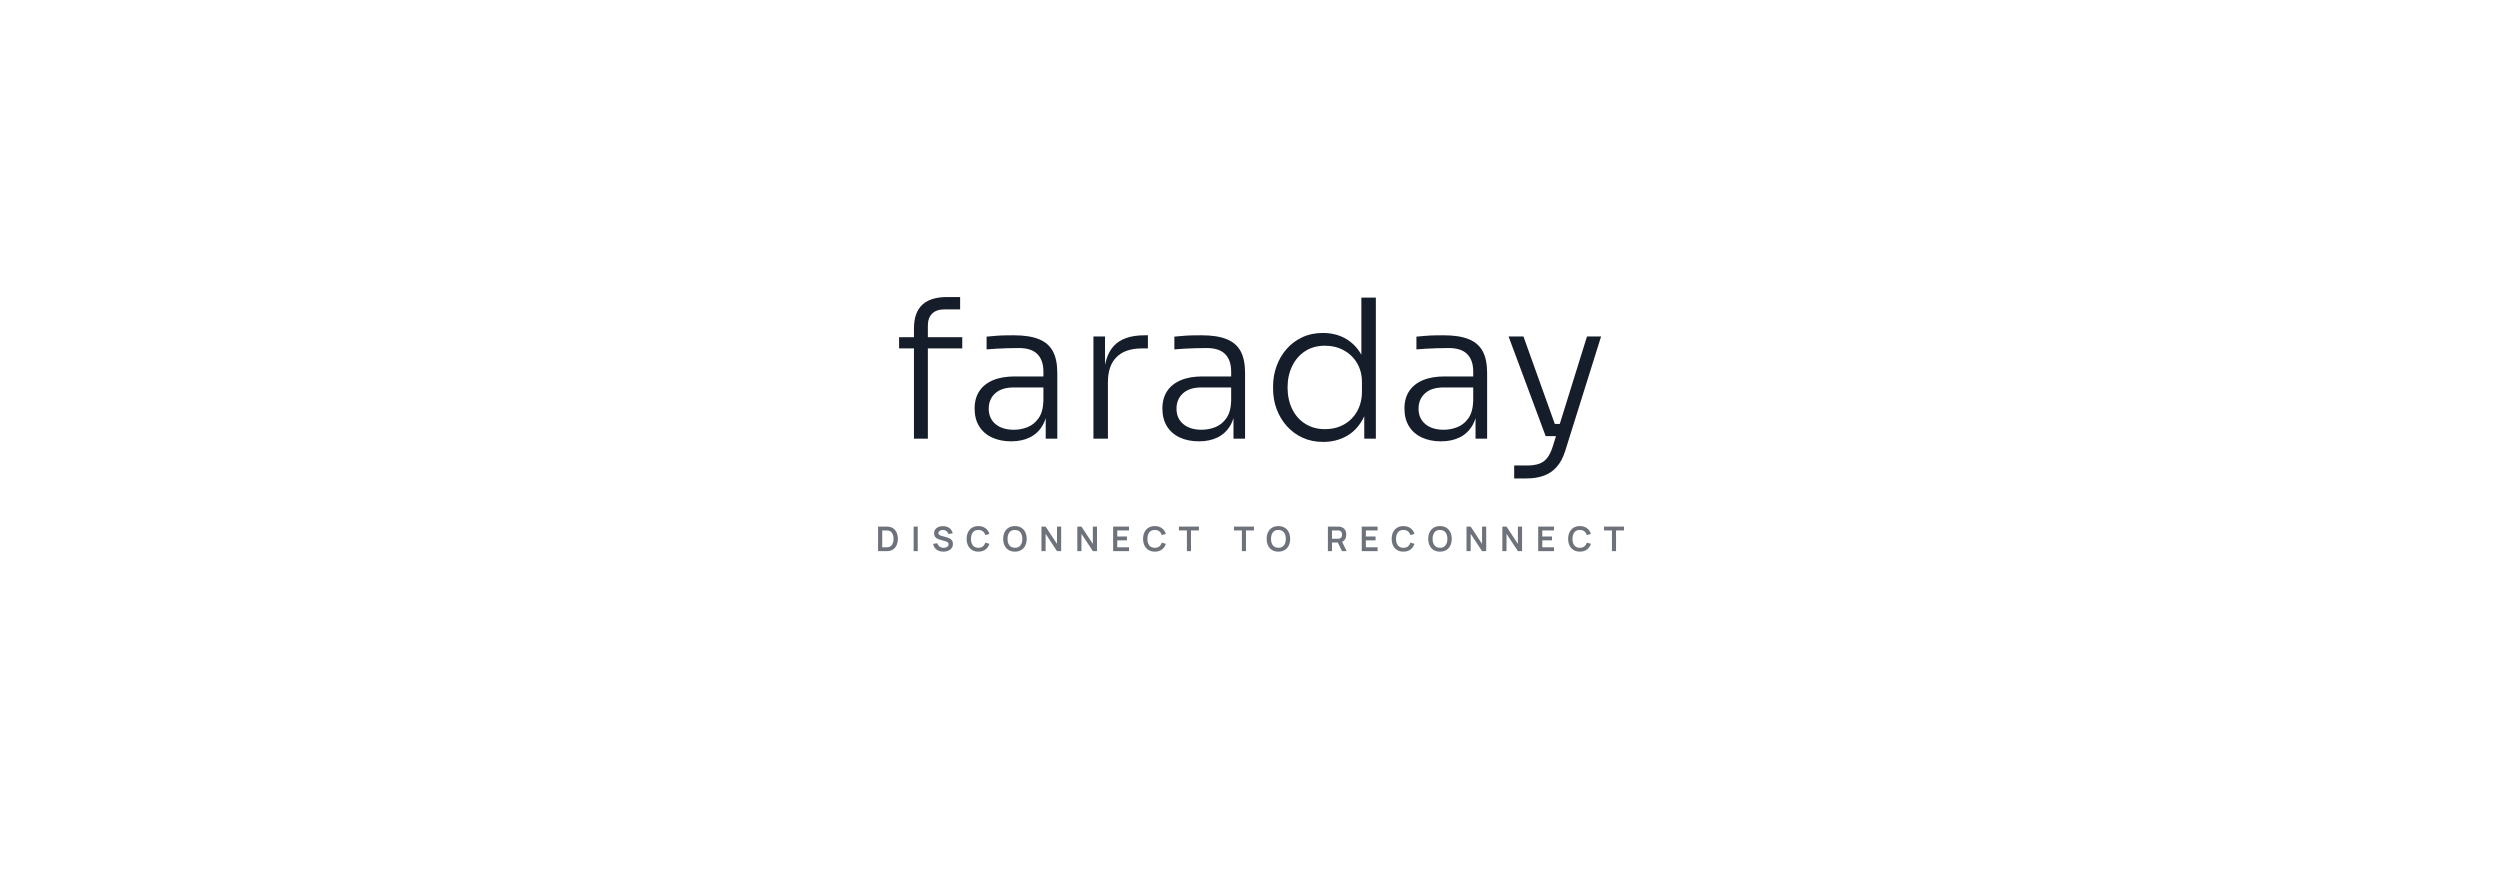
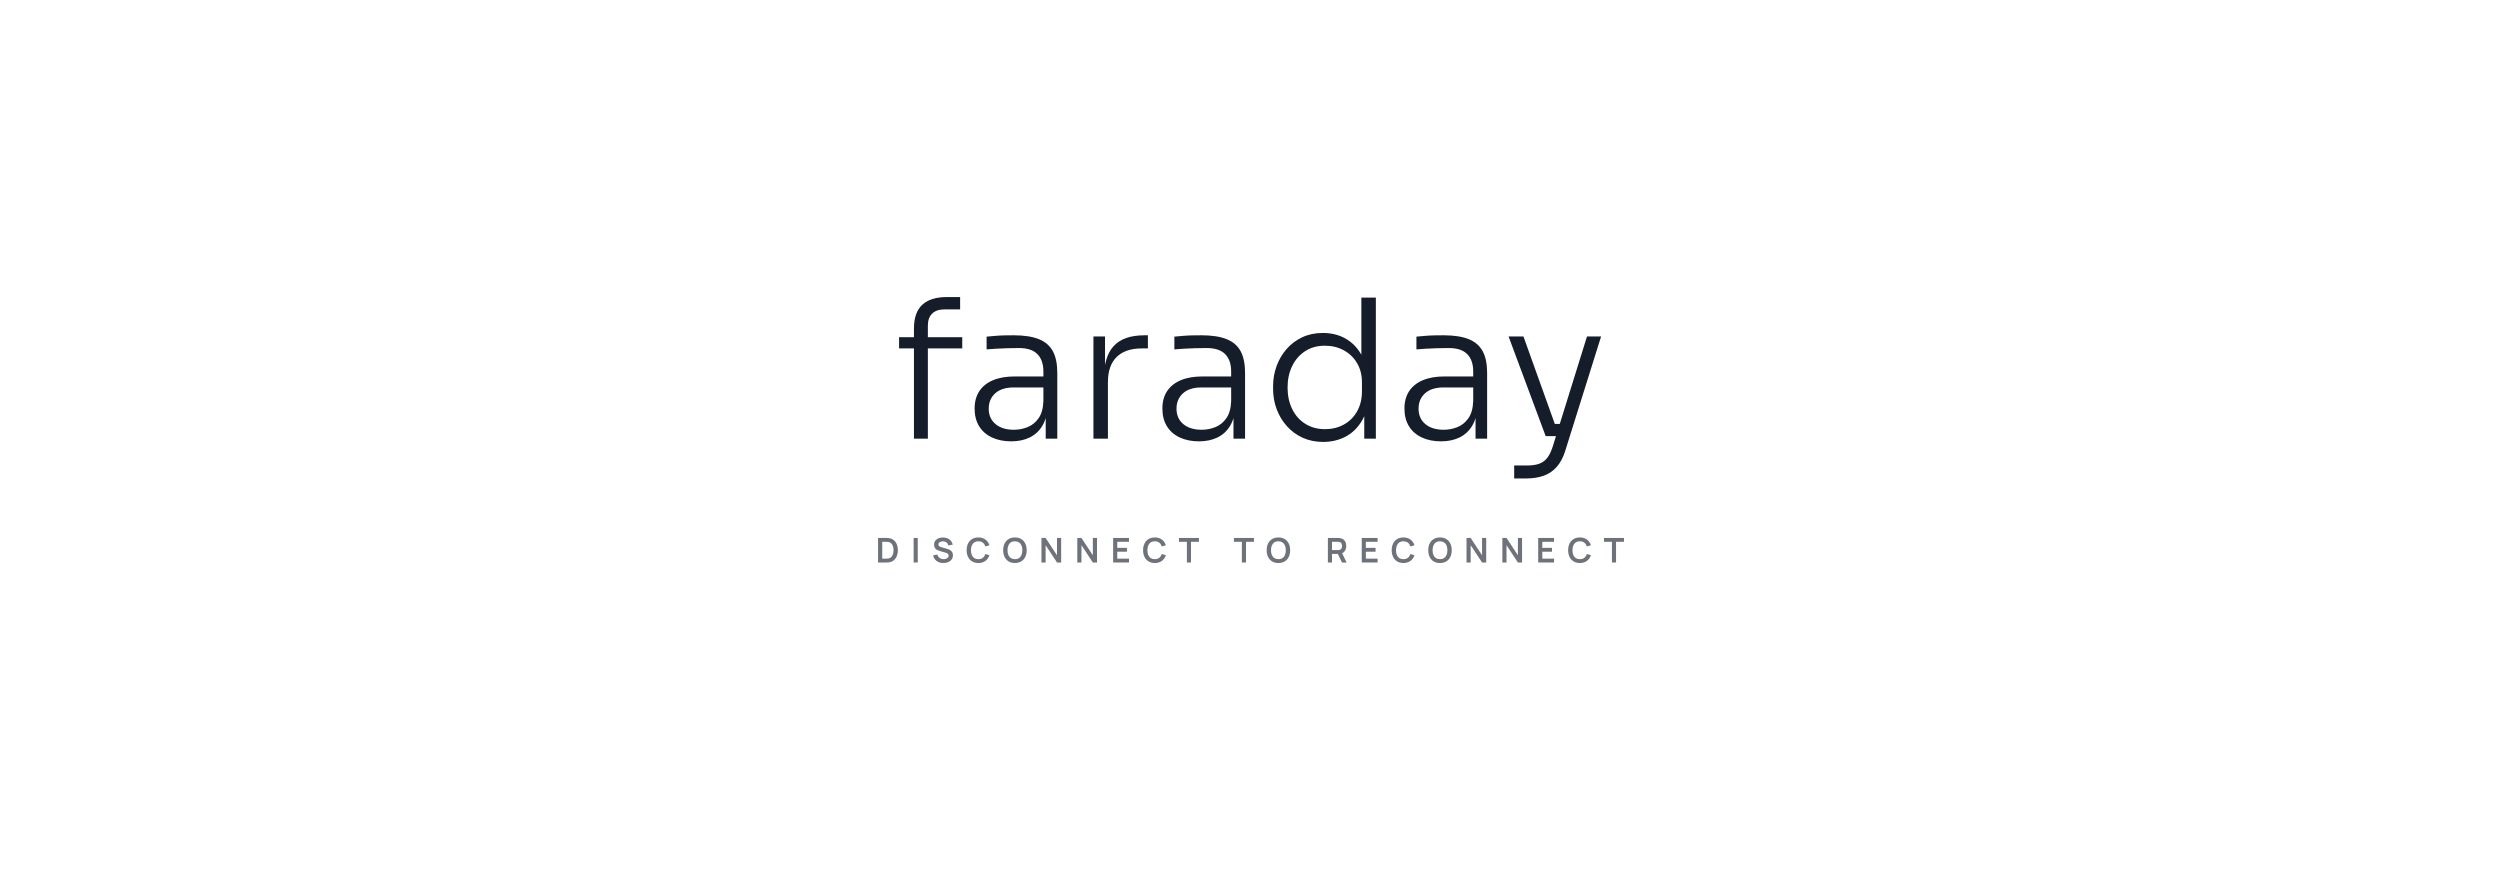
<svg xmlns="http://www.w3.org/2000/svg" width="2200" height="780" viewBox="0 0 2200 780" fill="none">
  <path d="M816.52 386L804.28 386L804.28 289.10Q804.28 274.99 811.60 268.19Q818.90 261.39 833.52 261.39L833.52 261.39L844.91 261.39L844.91 272.27L831.14 272.27Q824.00 272.27 820.26 276.01Q816.52 279.75 816.52 286.55L816.52 286.55L816.52 386ZM846.78 306.61L791.20 306.61L791.20 296.75L846.78 296.75L846.78 306.61Z" fill="#151D2A" opacity="1" />
  <path d="M930.42 386L920.23 386L920.23 358.97L918.19 358.97L918.19 327.01Q918.19 316.98 912.91 311.63Q907.64 306.27 896.60 306.27L896.60 306.27Q891.50 306.27 886.31 306.44Q881.13 306.61 876.45 306.87Q871.77 307.12 868.21 307.46L868.21 307.46L868.21 296.24Q871.95 295.90 875.86 295.56Q879.76 295.22 883.93 295.13Q888.10 295.05 892.00 295.05L892.00 295.05Q905.77 295.05 914.19 298.45Q922.61 301.85 926.51 309.07Q930.42 316.30 930.42 328.20L930.42 328.20L930.42 386ZM889.79 388.38L889.79 388.38Q880.27 388.38 872.97 384.98Q865.65 381.58 861.66 375.12Q857.66 368.66 857.66 359.48L857.66 359.48Q857.66 350.47 861.83 344.18Q866.00 337.89 873.90 334.57Q881.81 331.26 893.02 331.26L893.02 331.26L919.38 331.26L919.38 340.95L892.17 340.95Q881.47 340.95 875.77 346.13Q870.08 351.32 870.08 359.65L870.08 359.65Q870.08 368.15 876.02 373.17Q881.98 378.18 892.17 378.18L892.17 378.18Q898.47 378.18 904.25 375.88Q910.02 373.59 913.93 368.06Q917.85 362.54 918.19 352.85L918.19 352.85L921.92 358.12Q921.25 368.15 917.16 374.87Q913.09 381.58 906.12 384.98Q899.14 388.38 889.79 388.38Z" fill="#151D2A" opacity="1" />
  <path d="M974.97 386L962.22 386L962.22 296.07L972.42 296.07L972.42 333.64L971.39 333.64Q971.39 313.92 980.07 304.49Q988.74 295.05 1007.26 295.05L1007.26 295.05L1010.15 295.05L1010.15 306.61L1004.88 306.61Q990.26 306.61 982.62 314.18Q974.97 321.74 974.97 336.36L974.97 336.36L974.97 386Z" fill="#151D2A" opacity="1" />
  <path d="M1095.66 386L1085.46 386L1085.46 358.97L1083.42 358.97L1083.42 327.01Q1083.42 316.98 1078.15 311.63Q1072.88 306.27 1061.84 306.27L1061.84 306.27Q1056.74 306.27 1051.55 306.44Q1046.37 306.61 1041.69 306.87Q1037.02 307.12 1033.44 307.46L1033.44 307.46L1033.44 296.24Q1037.18 295.90 1041.10 295.56Q1045.01 295.22 1049.17 295.13Q1053.34 295.05 1057.25 295.05L1057.25 295.05Q1071.02 295.05 1079.43 298.45Q1087.85 301.85 1091.76 309.07Q1095.66 316.30 1095.66 328.20L1095.66 328.20L1095.66 386ZM1055.04 388.38L1055.04 388.38Q1045.52 388.38 1038.20 384.98Q1030.89 381.58 1026.90 375.12Q1022.90 368.66 1022.90 359.48L1022.90 359.48Q1022.90 350.47 1027.07 344.18Q1031.24 337.89 1039.14 334.57Q1047.05 331.26 1058.27 331.26L1058.27 331.26L1084.62 331.26L1084.62 340.95L1057.41 340.95Q1046.70 340.95 1041.01 346.13Q1035.32 351.32 1035.32 359.65L1035.32 359.65Q1035.32 368.15 1041.27 373.17Q1047.21 378.18 1057.41 378.18L1057.41 378.18Q1063.70 378.18 1069.49 375.88Q1075.27 373.59 1079.17 368.06Q1083.09 362.54 1083.42 352.85L1083.42 352.85L1087.16 358.12Q1086.49 368.15 1082.40 374.87Q1078.33 381.58 1071.36 384.98Q1064.38 388.38 1055.04 388.38Z" fill="#151D2A" opacity="1" />
  <path d="M1164.35 388.89L1164.35 388.89Q1154.48 388.89 1146.41 385.24Q1138.33 381.58 1132.47 375.04Q1126.61 368.49 1123.46 360.07Q1120.31 351.66 1120.31 342.14L1120.31 342.14L1120.31 339.76Q1120.31 330.58 1123.38 322.16Q1126.43 313.75 1132.13 307.20Q1137.82 300.66 1145.90 296.83Q1153.97 293.01 1164.00 293.01L1164.00 293.01Q1175.39 293.01 1184.06 297.94Q1192.73 302.87 1198.00 312.13Q1203.27 321.40 1203.62 334.83L1203.62 334.83L1198.00 324.29L1198.00 261.90L1210.75 261.90L1210.75 386L1200.55 386L1200.55 346.05L1204.63 346.05Q1204.29 360.16 1198.77 369.76Q1193.24 379.37 1184.32 384.13Q1175.39 388.89 1164.35 388.89ZM1166.04 377.67L1166.04 377.67Q1175.22 377.67 1182.62 373.59Q1190.01 369.51 1194.26 361.94Q1198.51 354.38 1198.51 344.52L1198.51 344.52L1198.51 336.36Q1198.51 326.84 1194.26 319.62Q1190.01 312.39 1182.62 308.31Q1175.22 304.23 1165.88 304.23L1165.88 304.23Q1155.85 304.23 1148.45 309.07Q1141.05 313.92 1137.06 322.25Q1133.06 330.58 1133.06 340.95L1133.06 340.95Q1133.06 351.66 1137.14 359.99Q1141.22 368.32 1148.70 373.00Q1156.18 377.67 1166.04 377.67Z" fill="#151D2A" opacity="1" />
  <path d="M1308.67 386L1298.47 386L1298.47 358.97L1296.43 358.97L1296.43 327.01Q1296.43 316.98 1291.16 311.63Q1285.89 306.27 1274.84 306.27L1274.84 306.27Q1269.74 306.27 1264.56 306.44Q1259.38 306.61 1254.70 306.87Q1250.02 307.12 1246.45 307.46L1246.45 307.46L1246.45 296.24Q1250.19 295.90 1254.10 295.56Q1258.01 295.22 1262.18 295.13Q1266.34 295.05 1270.25 295.05L1270.25 295.05Q1284.02 295.05 1292.44 298.45Q1300.85 301.85 1304.76 309.07Q1308.67 316.30 1308.67 328.20L1308.67 328.20L1308.67 386ZM1268.04 388.38L1268.04 388.38Q1258.52 388.38 1251.21 384.98Q1243.90 381.58 1239.91 375.12Q1235.91 368.66 1235.91 359.48L1235.91 359.48Q1235.91 350.47 1240.08 344.18Q1244.24 337.89 1252.15 334.57Q1260.05 331.26 1271.27 331.26L1271.27 331.26L1297.63 331.26L1297.63 340.95L1270.42 340.95Q1259.71 340.95 1254.02 346.13Q1248.32 351.32 1248.32 359.65L1248.32 359.65Q1248.32 368.15 1254.27 373.17Q1260.22 378.18 1270.42 378.18L1270.42 378.18Q1276.71 378.18 1282.49 375.88Q1288.27 373.59 1292.18 368.06Q1296.09 362.54 1296.43 352.85L1296.43 352.85L1300.17 358.12Q1299.49 368.15 1295.41 374.87Q1291.33 381.58 1284.36 384.98Q1277.39 388.38 1268.04 388.38Z" fill="#151D2A" opacity="1" />
  <path d="M1343.36 421.02L1332.47 421.02L1332.47 409.63L1344.03 409.63Q1349.98 409.63 1354.23 408.19Q1358.48 406.74 1361.38 403.17Q1364.26 399.60 1366.30 393.31L1366.30 393.31L1396.56 296.07L1408.97 296.07L1377.36 396.88Q1374.63 405.55 1369.88 410.90Q1365.12 416.26 1358.48 418.64Q1351.86 421.02 1343.36 421.02L1343.36 421.02ZM1377.87 383.79L1361.71 383.79L1361.71 373.08L1377.87 373.08L1377.87 383.79ZM1372.08 383.79L1360.18 383.79L1327.54 296.07L1340.63 296.07L1372.08 383.79Z" fill="#151D2A" opacity="1" />
-   <path d="M779.57 485L772.69 485L772.69 463.40L779.57 463.40Q779.84 463.40 780.65 463.42Q781.45 463.43 782.20 463.52L782.20 463.52Q784.76 463.85 786.54 465.34Q788.32 466.83 789.23 469.14Q790.15 471.45 790.15 474.20L790.15 474.20Q790.15 476.94 789.23 479.25Q788.32 481.56 786.54 483.06Q784.76 484.55 782.20 484.88L782.20 484.88Q781.46 484.97 780.65 484.99Q779.84 485 779.57 485L779.57 485ZM776.36 466.81L776.36 481.60L779.57 481.60Q780.02 481.60 780.72 481.56Q781.42 481.54 781.96 481.43L781.96 481.43Q783.49 481.14 784.45 480.06Q785.41 478.99 785.87 477.44Q786.32 475.89 786.32 474.20L786.32 474.20Q786.32 472.44 785.86 470.90Q785.39 469.36 784.43 468.31Q783.46 467.25 781.96 466.97L781.96 466.97Q781.42 466.85 780.72 466.83Q780.02 466.81 779.57 466.81L779.57 466.81L776.36 466.81Z" fill="#151D2A" opacity="0.62" />
-   <path d="M807.62 485L804.00 485L804.00 463.40L807.62 463.40L807.62 485Z" fill="#151D2A" opacity="0.62" />
-   <path d="M830.11 485.45L830.11 485.45Q827.74 485.45 825.85 484.63Q823.95 483.80 822.73 482.26Q821.50 480.73 821.17 478.61L821.17 478.61L824.92 478.04Q825.40 479.96 826.90 481.01Q828.39 482.06 830.34 482.06L830.34 482.06Q831.49 482.06 832.51 481.70Q833.53 481.34 834.17 480.65Q834.81 479.96 834.81 478.95L834.81 478.95Q834.81 478.50 834.66 478.12Q834.51 477.74 834.22 477.44Q833.92 477.14 833.47 476.89Q833.01 476.64 832.41 476.46L832.41 476.46L826.83 474.81Q826.11 474.61 825.28 474.25Q824.44 473.90 823.70 473.28Q822.96 472.65 822.49 471.69Q822.01 470.72 822.01 469.30L822.01 469.30Q822.01 467.21 823.07 465.79Q824.13 464.38 825.92 463.67Q827.71 462.96 829.90 462.98L829.90 462.98Q832.12 463.00 833.86 463.74Q835.60 464.48 836.77 465.89Q837.94 467.30 838.42 469.30L838.42 469.30L834.54 469.97Q834.30 468.83 833.62 468.03Q832.93 467.23 831.95 466.81Q830.97 466.38 829.86 466.36L829.86 466.36Q828.78 466.34 827.86 466.68Q826.93 467.01 826.37 467.64Q825.81 468.27 825.81 469.12L825.81 469.12Q825.81 469.91 826.29 470.41Q826.77 470.92 827.48 471.21Q828.19 471.50 828.93 471.69L828.93 471.69L832.80 472.77Q833.59 472.99 834.58 473.35Q835.57 473.70 836.49 474.35Q837.40 475.00 838.00 476.05Q838.59 477.10 838.59 478.71L838.59 478.71Q838.59 480.39 837.89 481.66Q837.19 482.93 836.01 483.77Q834.82 484.61 833.30 485.03Q831.78 485.45 830.11 485.45Z" fill="#151D2A" opacity="0.62" />
-   <path d="M860.98 485.45L860.98 485.45Q857.74 485.45 855.43 484.03Q853.12 482.62 851.88 480.08Q850.64 477.55 850.64 474.20L850.64 474.20Q850.64 470.86 851.88 468.32Q853.12 465.79 855.43 464.37Q857.74 462.95 860.98 462.95L860.98 462.95Q864.71 462.95 867.20 464.82Q869.69 466.69 870.70 469.85L870.70 469.85L867.05 470.86Q866.42 468.74 864.91 467.55Q863.39 466.36 860.98 466.36L860.98 466.36Q858.80 466.36 857.36 467.33Q855.91 468.31 855.18 470.07Q854.45 471.83 854.44 474.20L854.44 474.20Q854.44 476.57 855.17 478.33Q855.89 480.10 857.35 481.07Q858.80 482.05 860.98 482.05L860.98 482.05Q863.39 482.05 864.91 480.85Q866.42 479.64 867.05 477.55L867.05 477.55L870.70 478.55Q869.69 481.71 867.20 483.58Q864.71 485.45 860.98 485.45Z" fill="#151D2A" opacity="0.62" />
-   <path d="M893.13 485.45L893.13 485.45Q889.89 485.45 887.58 484.03Q885.27 482.62 884.04 480.08Q882.80 477.55 882.80 474.20L882.80 474.20Q882.80 470.86 884.04 468.32Q885.27 465.79 887.58 464.37Q889.89 462.95 893.13 462.95L893.13 462.95Q896.37 462.95 898.69 464.37Q901.01 465.79 902.25 468.32Q903.48 470.86 903.48 474.20L903.48 474.20Q903.48 477.55 902.25 480.08Q901.01 482.62 898.69 484.03Q896.37 485.45 893.13 485.45ZM893.13 482.05L893.13 482.05Q895.31 482.06 896.75 481.08Q898.20 480.11 898.93 478.34Q899.66 476.57 899.66 474.20L899.66 474.20Q899.66 471.83 898.93 470.08Q898.20 468.33 896.75 467.36Q895.31 466.38 893.13 466.36L893.13 466.36Q890.96 466.34 889.52 467.31Q888.08 468.29 887.35 470.06Q886.62 471.83 886.62 474.20L886.62 474.20Q886.62 476.57 887.34 478.32Q888.06 480.06 889.51 481.04Q890.96 482.01 893.13 482.05Z" fill="#151D2A" opacity="0.62" />
-   <path d="M920.14 485L916.48 485L916.48 463.40L920.14 463.40L930.16 478.63L930.16 463.40L933.82 463.40L933.82 485L930.16 485L920.14 469.77L920.14 485Z" fill="#151D2A" opacity="0.62" />
-   <path d="M951.68 485L948.02 485L948.02 463.40L951.68 463.40L961.70 478.63L961.70 463.40L965.36 463.40L965.36 485L961.70 485L951.68 469.77L951.68 485Z" fill="#151D2A" opacity="0.62" />
-   <path d="M993.51 485L979.56 485L979.56 463.40L993.51 463.40L993.51 466.79L983.18 466.79L983.18 472.12L991.71 472.12L991.71 475.50L983.18 475.50L983.18 481.61L993.51 481.61L993.51 485Z" fill="#151D2A" opacity="0.62" />
-   <path d="M1016.25 485.45L1016.25 485.45Q1013.01 485.45 1010.70 484.03Q1008.39 482.62 1007.15 480.08Q1005.91 477.55 1005.91 474.20L1005.91 474.20Q1005.91 470.86 1007.15 468.32Q1008.39 465.79 1010.70 464.37Q1013.01 462.95 1016.25 462.95L1016.25 462.95Q1019.98 462.95 1022.47 464.82Q1024.96 466.69 1025.97 469.85L1025.97 469.85L1022.32 470.86Q1021.69 468.74 1020.18 467.55Q1018.66 466.36 1016.25 466.36L1016.25 466.36Q1014.07 466.36 1012.62 467.33Q1011.18 468.31 1010.45 470.07Q1009.72 471.83 1009.71 474.20L1009.71 474.20Q1009.71 476.57 1010.43 478.33Q1011.16 480.10 1012.62 481.07Q1014.07 482.05 1016.25 482.05L1016.25 482.05Q1018.66 482.05 1020.18 480.85Q1021.69 479.64 1022.32 477.55L1022.32 477.55L1025.97 478.55Q1024.96 481.71 1022.47 483.58Q1019.98 485.45 1016.25 485.45Z" fill="#151D2A" opacity="0.62" />
-   <path d="M1048.07 485L1044.46 485L1044.46 466.79L1037.47 466.79L1037.47 463.40L1055.06 463.40L1055.06 466.79L1048.07 466.79L1048.07 485Z" fill="#151D2A" opacity="0.62" />
-   <path d="M1096.47 485L1092.85 485L1092.85 466.79L1085.86 466.79L1085.86 463.40L1103.46 463.40L1103.46 466.79L1096.47 466.79L1096.47 485Z" fill="#151D2A" opacity="0.62" />
-   <path d="M1124.99 485.45L1124.99 485.45Q1121.75 485.45 1119.44 484.03Q1117.13 482.62 1115.89 480.08Q1114.66 477.55 1114.66 474.20L1114.66 474.20Q1114.66 470.86 1115.89 468.32Q1117.13 465.79 1119.44 464.37Q1121.75 462.95 1124.99 462.95L1124.99 462.95Q1128.23 462.95 1130.55 464.37Q1132.87 465.79 1134.11 468.32Q1135.34 470.86 1135.34 474.20L1135.34 474.20Q1135.34 477.55 1134.11 480.08Q1132.87 482.62 1130.55 484.03Q1128.23 485.45 1124.99 485.45ZM1124.99 482.05L1124.99 482.05Q1127.17 482.06 1128.62 481.08Q1130.06 480.11 1130.79 478.34Q1131.52 476.57 1131.52 474.20L1131.52 474.20Q1131.52 471.83 1130.79 470.08Q1130.06 468.33 1128.62 467.36Q1127.17 466.38 1124.99 466.36L1124.99 466.36Q1122.82 466.34 1121.38 467.31Q1119.94 468.29 1119.21 470.06Q1118.48 471.83 1118.48 474.20L1118.48 474.20Q1118.48 476.57 1119.20 478.32Q1119.92 480.06 1121.37 481.04Q1122.82 482.01 1124.99 482.05Z" fill="#151D2A" opacity="0.62" />
-   <path d="M1172.16 485L1168.54 485L1168.54 463.40L1177.47 463.40Q1177.78 463.40 1178.28 463.42Q1178.77 463.44 1179.19 463.52L1179.19 463.52Q1181.07 463.81 1182.29 464.76Q1183.51 465.73 1184.10 467.19Q1184.70 468.65 1184.70 470.44L1184.70 470.44Q1184.70 473.07 1183.36 474.97Q1182.03 476.87 1179.27 477.32L1179.27 477.32L1177.72 477.45L1172.16 477.45L1172.16 485ZM1185.04 485L1180.95 485L1176.69 476.21L1180.36 475.40L1185.04 485ZM1172.16 466.79L1172.16 474.08L1177.32 474.08Q1177.62 474.08 1177.99 474.05Q1178.37 474.02 1178.68 473.93L1178.68 473.93Q1179.58 473.70 1180.10 473.13Q1180.62 472.56 1180.83 471.85Q1181.05 471.13 1181.05 470.44L1181.05 470.44Q1181.05 469.75 1180.83 469.02Q1180.62 468.29 1180.10 467.72Q1179.58 467.15 1178.68 466.93L1178.68 466.93Q1178.37 466.83 1177.99 466.81Q1177.62 466.79 1177.32 466.79L1177.32 466.79L1172.16 466.79Z" fill="#151D2A" opacity="0.62" />
-   <path d="M1212.29 485L1198.34 485L1198.34 463.40L1212.29 463.40L1212.29 466.79L1201.96 466.79L1201.96 472.12L1210.49 472.12L1210.49 475.50L1201.96 475.50L1201.96 481.61L1212.29 481.61L1212.29 485Z" fill="#151D2A" opacity="0.62" />
-   <path d="M1235.03 485.45L1235.03 485.45Q1231.79 485.45 1229.48 484.03Q1227.17 482.62 1225.93 480.08Q1224.69 477.55 1224.69 474.20L1224.69 474.20Q1224.69 470.86 1225.93 468.32Q1227.17 465.79 1229.48 464.37Q1231.79 462.95 1235.03 462.95L1235.03 462.95Q1238.76 462.95 1241.25 464.82Q1243.74 466.69 1244.75 469.85L1244.75 469.85L1241.10 470.86Q1240.47 468.74 1238.96 467.55Q1237.44 466.36 1235.03 466.36L1235.03 466.36Q1232.85 466.36 1231.40 467.33Q1229.96 468.31 1229.23 470.07Q1228.50 471.83 1228.49 474.20L1228.49 474.20Q1228.49 476.57 1229.21 478.33Q1229.94 480.10 1231.40 481.07Q1232.85 482.05 1235.03 482.05L1235.03 482.05Q1237.44 482.05 1238.96 480.85Q1240.47 479.64 1241.10 477.55L1241.10 477.55L1244.75 478.55Q1243.74 481.71 1241.25 483.58Q1238.76 485.45 1235.03 485.45Z" fill="#151D2A" opacity="0.62" />
-   <path d="M1267.18 485.45L1267.18 485.45Q1263.94 485.45 1261.63 484.03Q1259.32 482.62 1258.08 480.08Q1256.85 477.55 1256.85 474.20L1256.85 474.20Q1256.85 470.86 1258.08 468.32Q1259.32 465.79 1261.63 464.37Q1263.94 462.95 1267.18 462.95L1267.18 462.95Q1270.42 462.95 1272.74 464.37Q1275.06 465.79 1276.29 468.32Q1277.53 470.86 1277.53 474.20L1277.53 474.20Q1277.53 477.55 1276.29 480.08Q1275.06 482.62 1272.74 484.03Q1270.42 485.45 1267.18 485.45ZM1267.18 482.05L1267.18 482.05Q1269.36 482.06 1270.80 481.08Q1272.25 480.11 1272.98 478.34Q1273.71 476.57 1273.71 474.20L1273.71 474.20Q1273.71 471.83 1272.98 470.08Q1272.25 468.33 1270.80 467.36Q1269.36 466.38 1267.18 466.36L1267.18 466.36Q1265.01 466.34 1263.57 467.31Q1262.13 468.29 1261.40 470.06Q1260.67 471.83 1260.67 474.20L1260.67 474.20Q1260.67 476.57 1261.39 478.32Q1262.11 480.06 1263.56 481.04Q1265.01 482.01 1267.18 482.05Z" fill="#151D2A" opacity="0.62" />
-   <path d="M1294.19 485L1290.53 485L1290.53 463.40L1294.19 463.40L1304.21 478.63L1304.21 463.40L1307.87 463.40L1307.87 485L1304.21 485L1294.19 469.77L1294.19 485Z" fill="#151D2A" opacity="0.62" />
-   <path d="M1325.73 485L1322.07 485L1322.07 463.40L1325.73 463.40L1335.75 478.63L1335.75 463.40L1339.41 463.40L1339.41 485L1335.75 485L1325.73 469.77L1325.73 485Z" fill="#151D2A" opacity="0.62" />
-   <path d="M1367.56 485L1353.61 485L1353.61 463.40L1367.56 463.40L1367.56 466.79L1357.23 466.79L1357.23 472.12L1365.76 472.12L1365.76 475.50L1357.23 475.50L1357.23 481.61L1367.56 481.61L1367.56 485Z" fill="#151D2A" opacity="0.62" />
-   <path d="M1390.30 485.45L1390.30 485.45Q1387.06 485.45 1384.75 484.03Q1382.44 482.62 1381.20 480.08Q1379.96 477.55 1379.96 474.20L1379.96 474.20Q1379.96 470.86 1381.20 468.32Q1382.44 465.79 1384.75 464.37Q1387.06 462.95 1390.30 462.95L1390.30 462.95Q1394.03 462.95 1396.52 464.82Q1399.01 466.69 1400.02 469.85L1400.02 469.85L1396.37 470.86Q1395.74 468.74 1394.23 467.55Q1392.71 466.36 1390.30 466.36L1390.30 466.36Q1388.12 466.36 1386.67 467.33Q1385.23 468.31 1384.50 470.07Q1383.77 471.83 1383.76 474.20L1383.76 474.20Q1383.76 476.57 1384.48 478.33Q1385.21 480.10 1386.67 481.07Q1388.12 482.05 1390.30 482.05L1390.30 482.05Q1392.71 482.05 1394.23 480.85Q1395.74 479.64 1396.37 477.55L1396.37 477.55L1400.02 478.55Q1399.01 481.71 1396.52 483.58Q1394.03 485.45 1390.30 485.45Z" fill="#151D2A" opacity="0.62" />
-   <path d="M1422.12 485L1418.51 485L1418.51 466.79L1411.52 466.79L1411.52 463.40L1429.11 463.40L1429.11 466.79L1422.12 466.79L1422.12 485Z" fill="#151D2A" opacity="0.62" />
+   <path d="M779.57 495L772.69 495L772.69 473.40L779.57 473.40Q779.84 473.40 780.65 473.42Q781.45 473.43 782.20 473.52L782.20 473.52Q784.76 473.85 786.54 475.34Q788.32 476.83 789.23 479.14Q790.15 481.45 790.15 484.20L790.15 484.20Q790.15 486.94 789.23 489.25Q788.32 491.56 786.54 493.06Q784.76 494.55 782.20 494.88L782.20 494.88Q781.46 494.97 780.65 494.99Q779.84 495 779.57 495L779.57 495ZM776.36 476.81L776.36 491.60L779.57 491.60Q780.02 491.60 780.72 491.56Q781.42 491.54 781.96 491.43L781.96 491.43Q783.49 491.14 784.45 490.06Q785.41 488.99 785.87 487.44Q786.32 485.89 786.32 484.20L786.32 484.20Q786.32 482.44 785.86 480.90Q785.39 479.36 784.43 478.31Q783.46 477.25 781.96 476.97L781.96 476.97Q781.42 476.85 780.72 476.83Q780.02 476.81 779.57 476.81L779.57 476.81L776.36 476.81Z" fill="#151D2A" opacity="0.62" />
+   <path d="M807.62 495L804.00 495L804.00 473.40L807.62 473.40L807.62 495Z" fill="#151D2A" opacity="0.62" />
+   <path d="M830.11 495.45L830.11 495.45Q827.74 495.45 825.85 494.63Q823.95 493.80 822.73 492.26Q821.50 490.73 821.17 488.61L821.17 488.61L824.92 488.04Q825.40 489.96 826.90 491.01Q828.39 492.06 830.34 492.06L830.34 492.06Q831.49 492.06 832.51 491.70Q833.53 491.34 834.17 490.65Q834.81 489.96 834.81 488.95L834.81 488.95Q834.81 488.50 834.66 488.12Q834.51 487.74 834.22 487.44Q833.92 487.14 833.47 486.89Q833.01 486.64 832.41 486.46L832.41 486.46L826.83 484.81Q826.11 484.61 825.28 484.25Q824.44 483.90 823.70 483.28Q822.96 482.65 822.49 481.69Q822.01 480.72 822.01 479.30L822.01 479.30Q822.01 477.21 823.07 475.79Q824.13 474.38 825.92 473.67Q827.71 472.96 829.90 472.98L829.90 472.98Q832.12 473.00 833.86 473.74Q835.60 474.48 836.77 475.89Q837.94 477.30 838.42 479.30L838.42 479.30L834.54 479.97Q834.30 478.83 833.62 478.03Q832.93 477.23 831.95 476.81Q830.97 476.38 829.86 476.36L829.86 476.36Q828.78 476.34 827.86 476.68Q826.93 477.01 826.37 477.64Q825.81 478.27 825.81 479.12L825.81 479.12Q825.81 479.91 826.29 480.41Q826.77 480.92 827.48 481.21Q828.19 481.50 828.93 481.69L828.93 481.69L832.80 482.77Q833.59 482.99 834.58 483.35Q835.57 483.70 836.49 484.35Q837.40 485.00 838.00 486.05Q838.59 487.10 838.59 488.71L838.59 488.71Q838.59 490.39 837.89 491.66Q837.19 492.93 836.01 493.77Q834.82 494.61 833.30 495.03Q831.78 495.45 830.11 495.45Z" fill="#151D2A" opacity="0.62" />
+   <path d="M860.98 495.45L860.98 495.45Q857.74 495.45 855.43 494.03Q853.12 492.62 851.88 490.08Q850.64 487.55 850.64 484.20L850.64 484.20Q850.64 480.86 851.88 478.32Q853.12 475.79 855.43 474.37Q857.74 472.95 860.98 472.95L860.98 472.95Q864.71 472.95 867.20 474.82Q869.69 476.69 870.70 479.85L870.70 479.85L867.05 480.86Q866.42 478.74 864.91 477.55Q863.39 476.36 860.98 476.36L860.98 476.36Q858.80 476.36 857.36 477.33Q855.91 478.31 855.18 480.07Q854.45 481.83 854.44 484.20L854.44 484.20Q854.44 486.57 855.17 488.33Q855.89 490.10 857.35 491.07Q858.80 492.05 860.98 492.05L860.98 492.05Q863.39 492.05 864.91 490.85Q866.42 489.64 867.05 487.55L867.05 487.55L870.70 488.55Q869.69 491.71 867.20 493.58Q864.71 495.45 860.98 495.45Z" fill="#151D2A" opacity="0.62" />
+   <path d="M893.13 495.45L893.13 495.45Q889.89 495.45 887.58 494.03Q885.27 492.62 884.04 490.08Q882.80 487.55 882.80 484.20L882.80 484.20Q882.80 480.86 884.04 478.32Q885.27 475.79 887.58 474.37Q889.89 472.95 893.13 472.95L893.13 472.95Q896.37 472.95 898.69 474.37Q901.01 475.79 902.25 478.32Q903.48 480.86 903.48 484.20L903.48 484.20Q903.48 487.55 902.25 490.08Q901.01 492.62 898.69 494.03Q896.37 495.45 893.13 495.45ZM893.13 492.05L893.13 492.05Q895.31 492.06 896.75 491.08Q898.20 490.11 898.93 488.34Q899.66 486.57 899.66 484.20L899.66 484.20Q899.66 481.83 898.93 480.08Q898.20 478.33 896.75 477.36Q895.31 476.38 893.13 476.36L893.13 476.36Q890.96 476.34 889.52 477.31Q888.08 478.29 887.35 480.06Q886.62 481.83 886.62 484.20L886.62 484.20Q886.62 486.57 887.34 488.32Q888.06 490.06 889.51 491.04Q890.96 492.01 893.13 492.05Z" fill="#151D2A" opacity="0.62" />
+   <path d="M920.14 495L916.48 495L916.48 473.40L920.14 473.40L930.16 488.63L930.16 473.40L933.82 473.40L933.82 495L930.16 495L920.14 479.77L920.14 495Z" fill="#151D2A" opacity="0.62" />
+   <path d="M951.68 495L948.02 495L948.02 473.40L951.68 473.40L961.70 488.63L961.70 473.40L965.36 473.40L965.36 495L961.70 495L951.68 479.77L951.68 495Z" fill="#151D2A" opacity="0.62" />
+   <path d="M993.51 495L979.56 495L979.56 473.40L993.51 473.40L993.51 476.79L983.18 476.79L983.18 482.12L991.71 482.12L991.71 485.50L983.18 485.50L983.18 491.61L993.51 491.61L993.51 495Z" fill="#151D2A" opacity="0.62" />
+   <path d="M1016.25 495.45L1016.25 495.45Q1013.01 495.45 1010.70 494.03Q1008.39 492.62 1007.15 490.08Q1005.91 487.55 1005.91 484.20L1005.91 484.20Q1005.91 480.86 1007.15 478.32Q1008.39 475.79 1010.70 474.37Q1013.01 472.95 1016.25 472.95L1016.25 472.95Q1019.98 472.95 1022.47 474.82Q1024.96 476.69 1025.97 479.85L1025.97 479.85L1022.32 480.86Q1021.69 478.74 1020.18 477.55Q1018.66 476.36 1016.25 476.36L1016.25 476.36Q1014.07 476.36 1012.62 477.33Q1011.18 478.31 1010.45 480.07Q1009.72 481.83 1009.71 484.20L1009.71 484.20Q1009.71 486.57 1010.43 488.33Q1011.16 490.10 1012.62 491.07Q1014.07 492.05 1016.25 492.05L1016.25 492.05Q1018.66 492.05 1020.18 490.85Q1021.69 489.64 1022.32 487.55L1022.32 487.55L1025.97 488.55Q1024.96 491.71 1022.47 493.58Q1019.98 495.45 1016.25 495.45Z" fill="#151D2A" opacity="0.62" />
+   <path d="M1048.07 495L1044.46 495L1044.46 476.79L1037.47 476.79L1037.47 473.40L1055.06 473.40L1055.06 476.79L1048.07 476.79L1048.07 495Z" fill="#151D2A" opacity="0.62" />
+   <path d="M1096.47 495L1092.85 495L1092.85 476.79L1085.86 476.79L1085.86 473.40L1103.46 473.40L1103.46 476.79L1096.47 476.79L1096.47 495Z" fill="#151D2A" opacity="0.62" />
+   <path d="M1124.99 495.45L1124.99 495.45Q1121.75 495.45 1119.44 494.03Q1117.13 492.62 1115.89 490.08Q1114.66 487.55 1114.66 484.20L1114.66 484.20Q1114.66 480.86 1115.89 478.32Q1117.13 475.79 1119.44 474.37Q1121.75 472.95 1124.99 472.95L1124.99 472.95Q1128.23 472.95 1130.55 474.37Q1132.87 475.79 1134.11 478.32Q1135.34 480.86 1135.34 484.20L1135.34 484.20Q1135.34 487.55 1134.11 490.08Q1132.87 492.62 1130.55 494.03Q1128.23 495.45 1124.99 495.45ZM1124.99 492.05L1124.99 492.05Q1127.17 492.06 1128.62 491.08Q1130.06 490.11 1130.79 488.34Q1131.52 486.57 1131.52 484.20L1131.52 484.20Q1131.52 481.83 1130.79 480.08Q1130.06 478.33 1128.62 477.36Q1127.17 476.38 1124.99 476.36L1124.99 476.36Q1122.82 476.34 1121.38 477.31Q1119.94 478.29 1119.21 480.06Q1118.48 481.83 1118.48 484.20L1118.48 484.20Q1118.48 486.57 1119.20 488.32Q1119.92 490.06 1121.37 491.04Q1122.82 492.01 1124.99 492.05Z" fill="#151D2A" opacity="0.62" />
+   <path d="M1172.16 495L1168.54 495L1168.54 473.40L1177.47 473.40Q1177.78 473.40 1178.28 473.42Q1178.77 473.44 1179.19 473.52L1179.19 473.52Q1181.07 473.81 1182.29 474.76Q1183.51 475.73 1184.10 477.19Q1184.70 478.65 1184.70 480.44L1184.70 480.44Q1184.70 483.07 1183.36 484.97Q1182.03 486.87 1179.27 487.32L1179.27 487.32L1177.72 487.45L1172.16 487.45L1172.16 495ZM1185.04 495L1180.95 495L1176.69 486.21L1180.36 485.40L1185.04 495ZM1172.16 476.79L1172.16 484.08L1177.32 484.08Q1177.62 484.08 1177.99 484.05Q1178.37 484.02 1178.68 483.93L1178.68 483.93Q1179.58 483.70 1180.10 483.13Q1180.62 482.56 1180.83 481.85Q1181.05 481.13 1181.05 480.44L1181.05 480.44Q1181.05 479.75 1180.83 479.02Q1180.62 478.29 1180.10 477.72Q1179.58 477.15 1178.68 476.93L1178.68 476.93Q1178.37 476.83 1177.99 476.81Q1177.62 476.79 1177.32 476.79L1177.32 476.79L1172.16 476.79Z" fill="#151D2A" opacity="0.62" />
+   <path d="M1212.29 495L1198.34 495L1198.34 473.40L1212.29 473.40L1212.29 476.79L1201.96 476.79L1201.96 482.12L1210.49 482.12L1210.49 485.50L1201.96 485.50L1201.96 491.61L1212.29 491.61L1212.29 495Z" fill="#151D2A" opacity="0.62" />
+   <path d="M1235.03 495.45L1235.03 495.45Q1231.79 495.45 1229.48 494.03Q1227.17 492.62 1225.93 490.08Q1224.69 487.55 1224.69 484.20L1224.69 484.20Q1224.69 480.86 1225.93 478.32Q1227.17 475.79 1229.48 474.37Q1231.79 472.95 1235.03 472.95L1235.03 472.95Q1238.76 472.95 1241.25 474.82Q1243.74 476.69 1244.75 479.85L1244.75 479.85L1241.10 480.86Q1240.47 478.74 1238.96 477.55Q1237.44 476.36 1235.03 476.36L1235.03 476.36Q1232.85 476.36 1231.40 477.33Q1229.96 478.31 1229.23 480.07Q1228.50 481.83 1228.49 484.20L1228.49 484.20Q1228.49 486.57 1229.21 488.33Q1229.94 490.10 1231.40 491.07Q1232.85 492.05 1235.03 492.05L1235.03 492.05Q1237.44 492.05 1238.96 490.85Q1240.47 489.64 1241.10 487.55L1241.10 487.55L1244.75 488.55Q1243.74 491.71 1241.25 493.58Q1238.76 495.45 1235.03 495.45Z" fill="#151D2A" opacity="0.62" />
+   <path d="M1267.18 495.45L1267.18 495.45Q1263.94 495.45 1261.63 494.03Q1259.32 492.62 1258.08 490.08Q1256.85 487.55 1256.85 484.20L1256.85 484.20Q1256.85 480.86 1258.08 478.32Q1259.32 475.79 1261.63 474.37Q1263.94 472.95 1267.18 472.95L1267.18 472.95Q1270.42 472.95 1272.74 474.37Q1275.06 475.79 1276.29 478.32Q1277.53 480.86 1277.53 484.20L1277.53 484.20Q1277.53 487.55 1276.29 490.08Q1275.06 492.62 1272.74 494.03Q1270.42 495.45 1267.18 495.45ZM1267.18 492.05L1267.18 492.05Q1269.36 492.06 1270.80 491.08Q1272.25 490.11 1272.98 488.34Q1273.71 486.57 1273.71 484.20L1273.71 484.20Q1273.71 481.83 1272.98 480.08Q1272.25 478.33 1270.80 477.36Q1269.36 476.38 1267.18 476.36L1267.18 476.36Q1265.01 476.34 1263.57 477.31Q1262.13 478.29 1261.40 480.06Q1260.67 481.83 1260.67 484.20L1260.67 484.20Q1260.67 486.57 1261.39 488.32Q1262.11 490.06 1263.56 491.04Q1265.01 492.01 1267.18 492.05Z" fill="#151D2A" opacity="0.62" />
+   <path d="M1294.19 495L1290.53 495L1290.53 473.40L1294.19 473.40L1304.21 488.63L1304.21 473.40L1307.87 473.40L1307.87 495L1304.21 495L1294.19 479.77L1294.19 495Z" fill="#151D2A" opacity="0.62" />
+   <path d="M1325.73 495L1322.07 495L1322.07 473.40L1325.73 473.40L1335.75 488.63L1335.75 473.40L1339.41 473.40L1339.41 495L1335.75 495L1325.73 479.77L1325.73 495Z" fill="#151D2A" opacity="0.62" />
+   <path d="M1367.56 495L1353.61 495L1353.61 473.40L1367.56 473.40L1367.56 476.79L1357.23 476.79L1357.23 482.12L1365.76 482.12L1365.76 485.50L1357.23 485.50L1357.23 491.61L1367.56 491.61L1367.56 495Z" fill="#151D2A" opacity="0.62" />
+   <path d="M1390.30 495.45L1390.30 495.45Q1387.06 495.45 1384.75 494.03Q1382.44 492.62 1381.20 490.08Q1379.96 487.55 1379.96 484.20L1379.96 484.20Q1379.96 480.86 1381.20 478.32Q1382.44 475.79 1384.75 474.37Q1387.06 472.95 1390.30 472.95L1390.30 472.95Q1394.03 472.95 1396.52 474.82Q1399.01 476.69 1400.02 479.85L1400.02 479.85L1396.37 480.86Q1395.74 478.74 1394.23 477.55Q1392.71 476.36 1390.30 476.36L1390.30 476.36Q1388.12 476.36 1386.67 477.33Q1385.23 478.31 1384.50 480.07Q1383.77 481.83 1383.76 484.20L1383.76 484.20Q1383.76 486.57 1384.48 488.33Q1385.21 490.10 1386.67 491.07Q1388.12 492.05 1390.30 492.05L1390.30 492.05Q1392.71 492.05 1394.23 490.85Q1395.74 489.64 1396.37 487.55L1396.37 487.55L1400.02 488.55Q1399.01 491.71 1396.52 493.58Q1394.03 495.45 1390.30 495.45Z" fill="#151D2A" opacity="0.62" />
+   <path d="M1422.12 495L1418.51 495L1418.51 476.79L1411.52 476.79L1411.52 473.40L1429.11 473.40L1429.11 476.79L1422.12 476.79L1422.12 495Z" fill="#151D2A" opacity="0.62" />
</svg>
